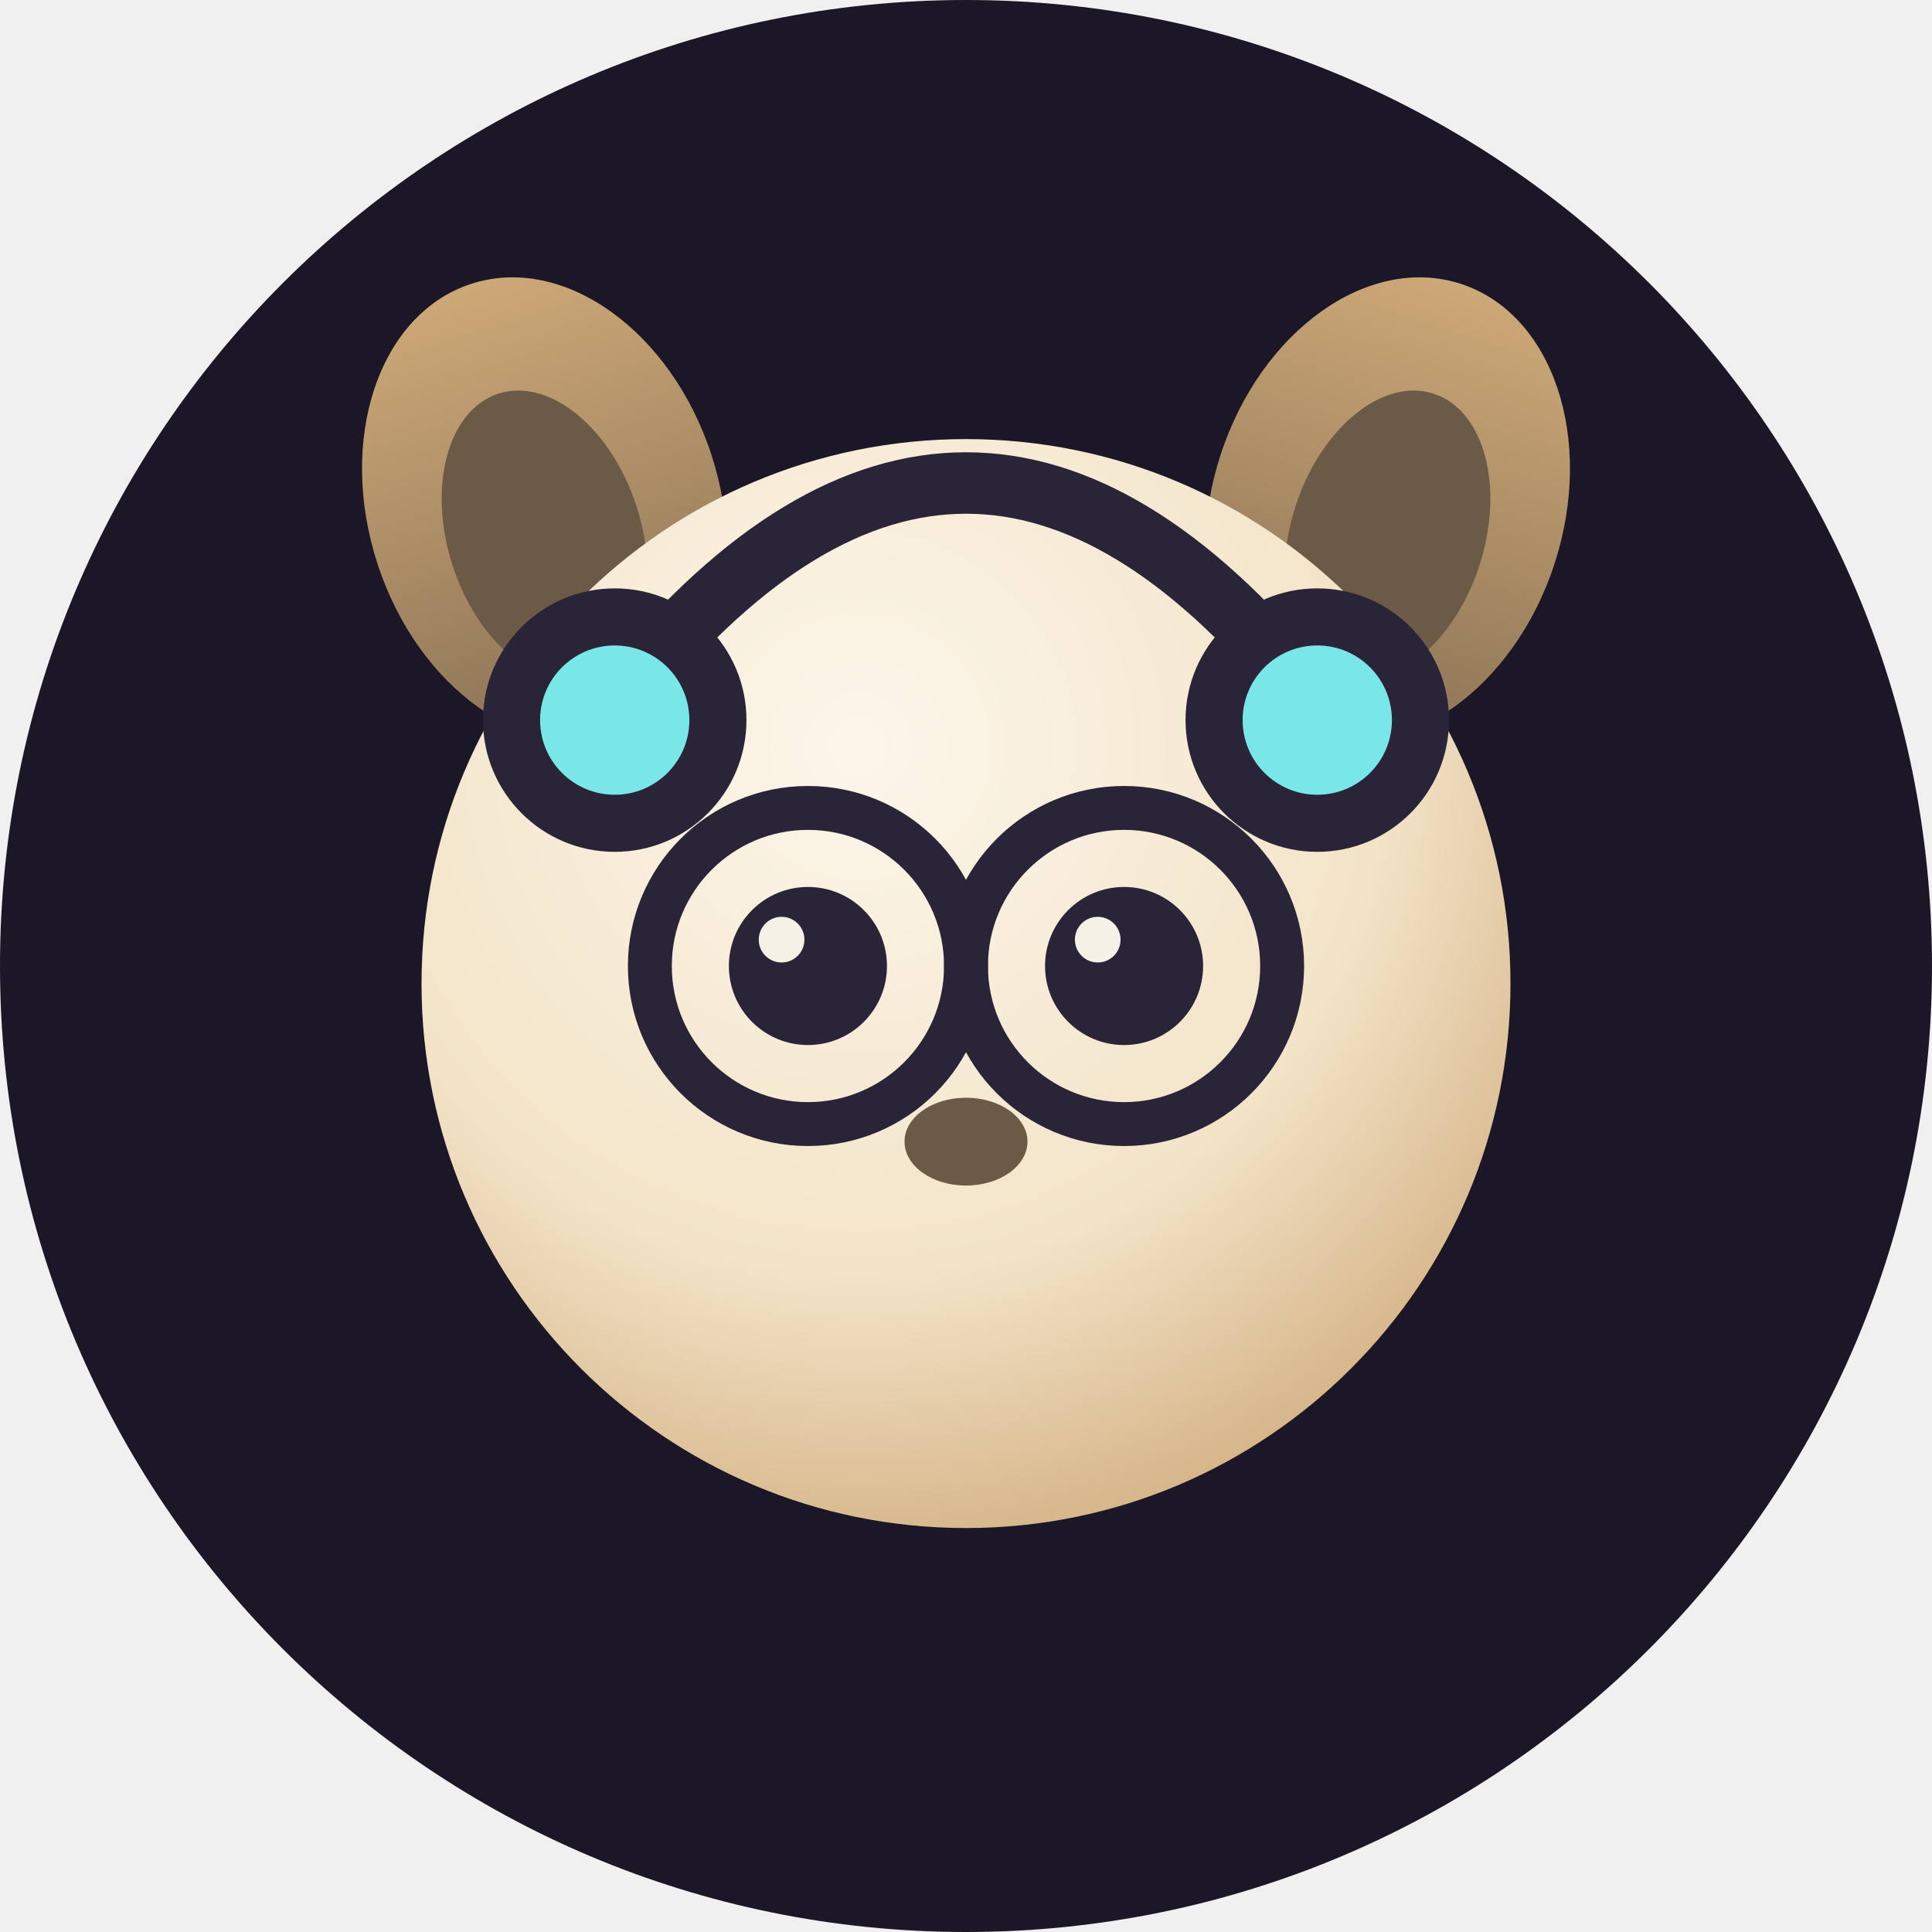
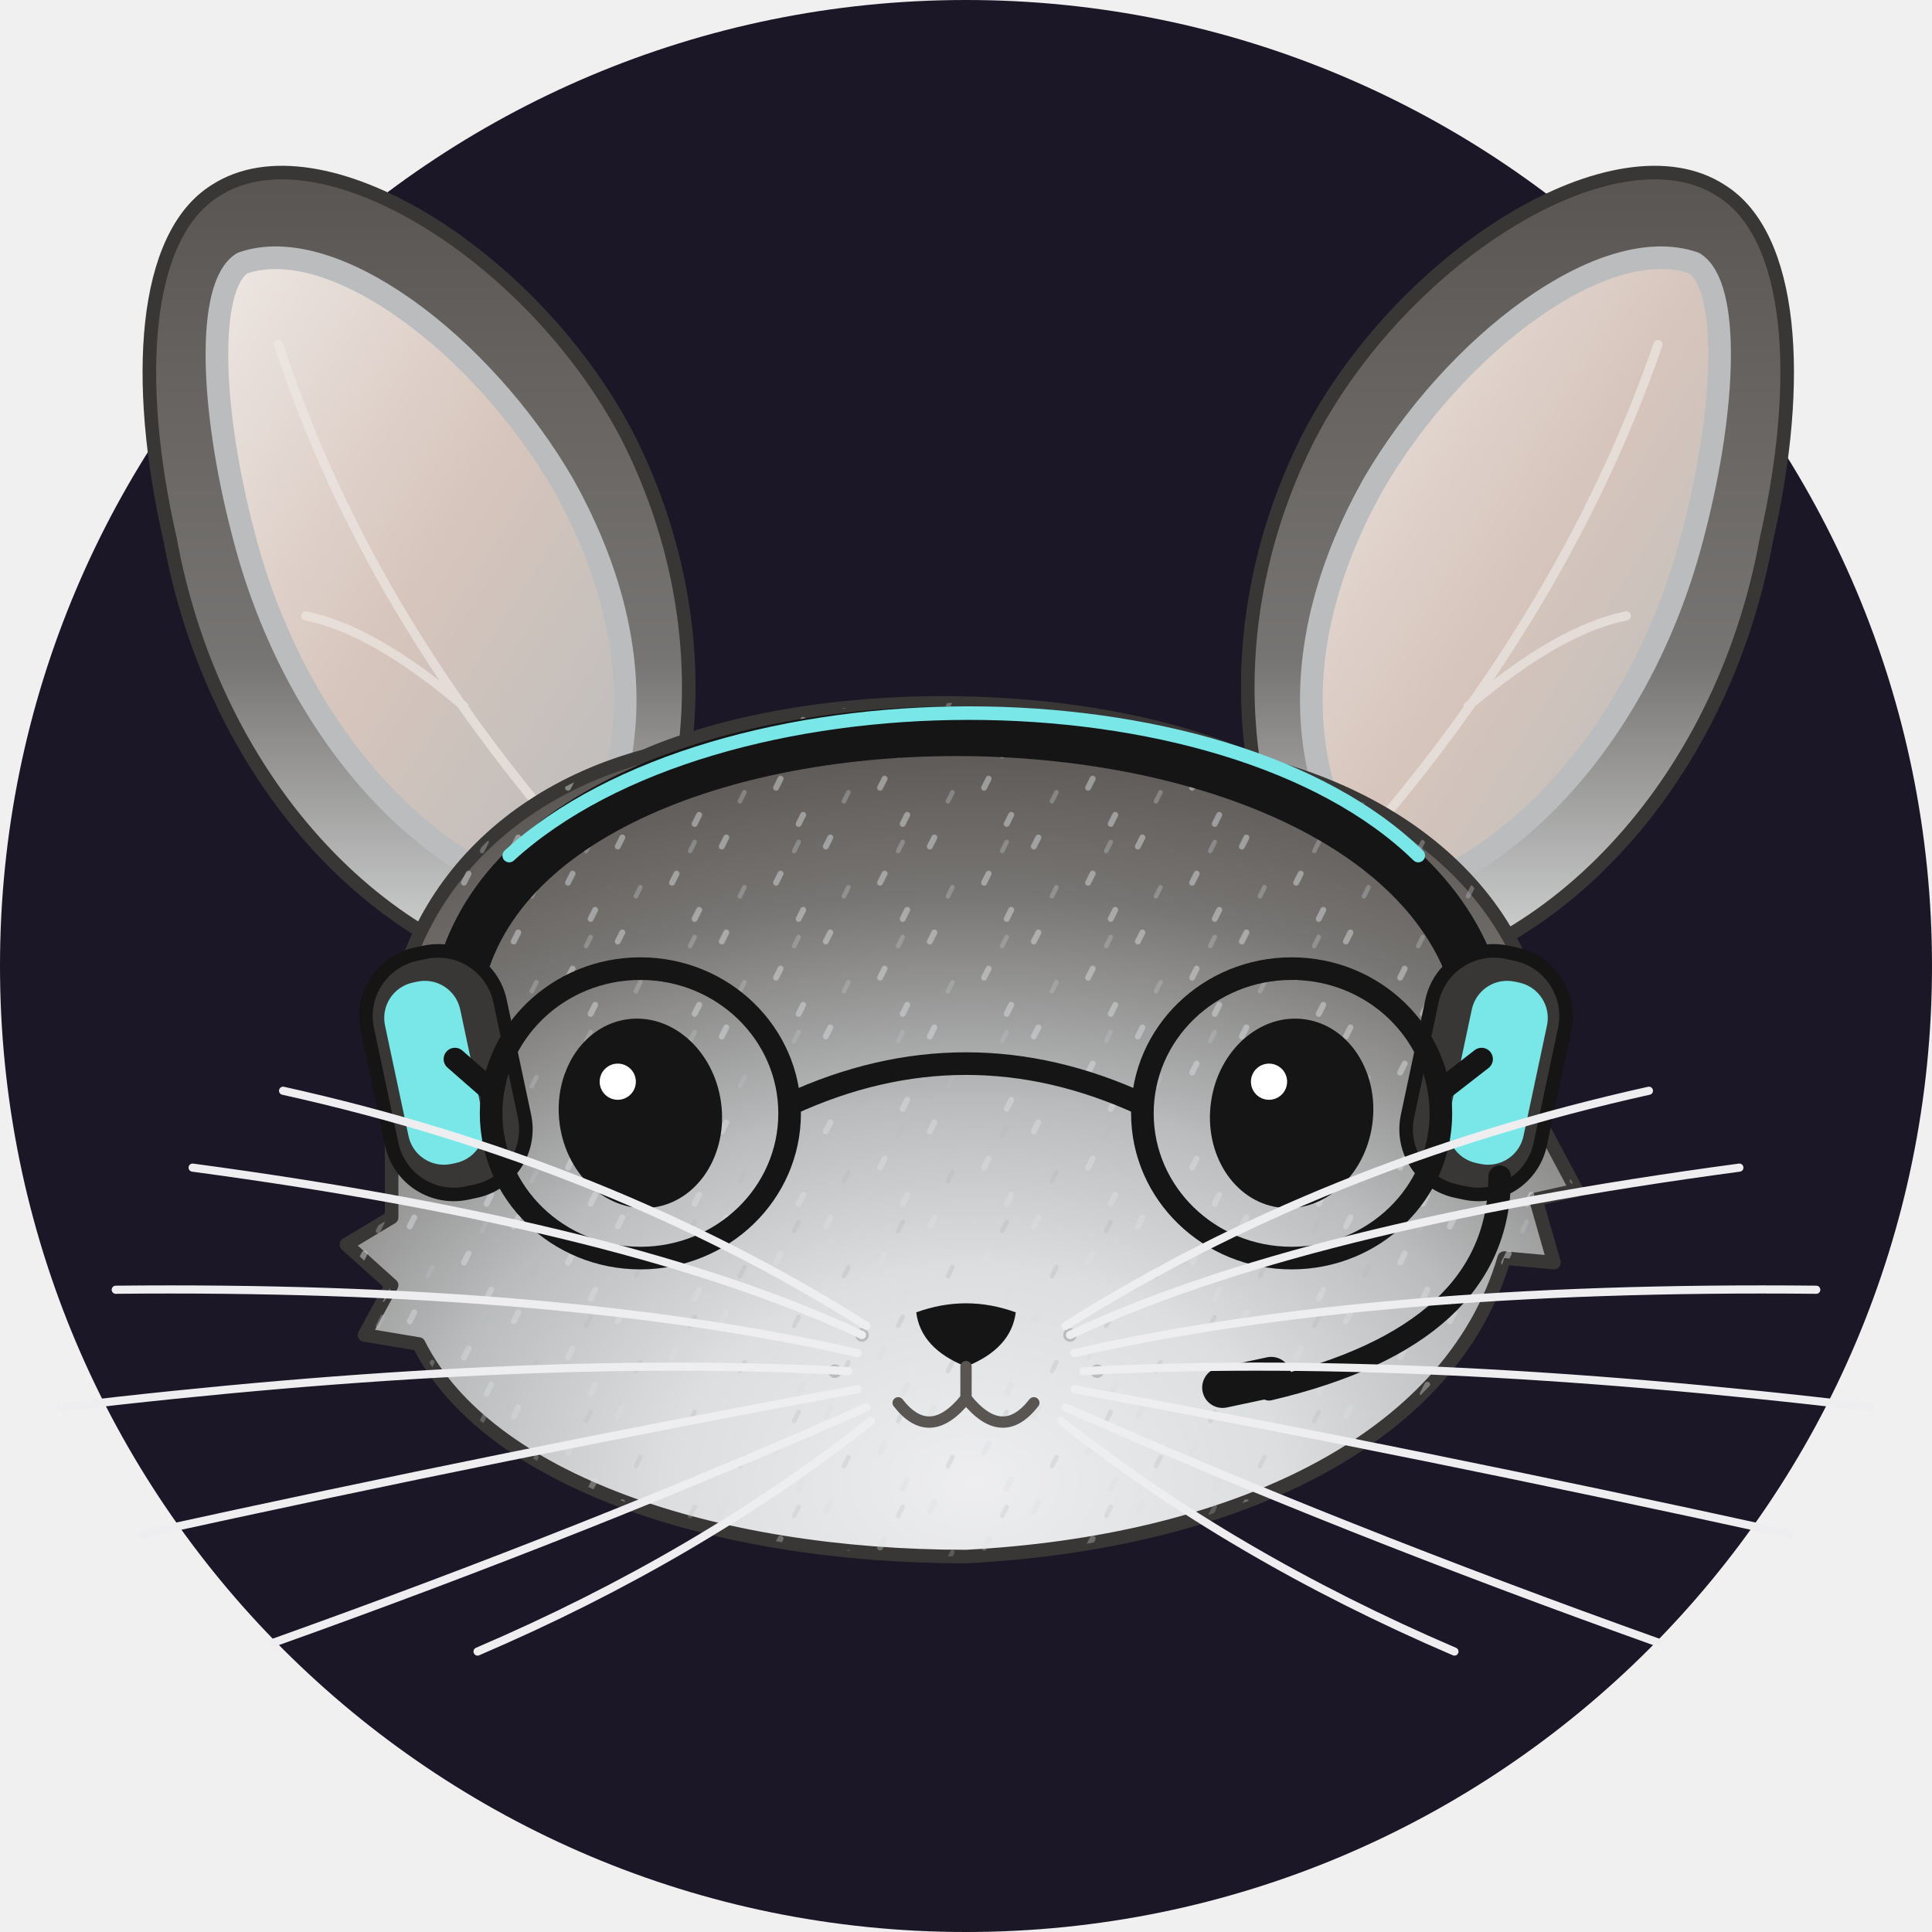
- <svg xmlns="http://www.w3.org/2000/svg" viewBox="0 0 220 220" width="220" height="220">
+ <svg xmlns="http://www.w3.org/2000/svg" viewBox="0 0 220 220" width="220" height="220" role="img" aria-labelledby="icon-title icon-desc">
  <defs>
-     <radialGradient id="furHeadIcon" cx="40%" cy="28%" r="75%">
-       <stop offset="0%" stop-color="#fcf6ea" />
-       <stop offset="65%" stop-color="#f3e4c8" />
-       <stop offset="100%" stop-color="#d6b589" />
+     <radialGradient id="i-bodyFur" cx="54%" cy="66%" r="65%">
+       <stop offset="0" stop-color="#eeeef0" />
+       <stop offset=".35" stop-color="#babcbd" />
+       <stop offset=".76" stop-color="#777573" />
+       <stop offset="1" stop-color="#595552" />
    </radialGradient>
-     <linearGradient id="earOuterIcon" x1="0%" y1="0%" x2="0%" y2="100%">
-       <stop offset="0%" stop-color="#cda877" />
-       <stop offset="100%" stop-color="#8a7255" />
+     <radialGradient id="i-headFur" cx="51%" cy="91%" r="88%">
+       <stop offset="0" stop-color="#eeeef0" />
+       <stop offset=".28" stop-color="#dcdedf" />
+       <stop offset=".5" stop-color="#babcbd" />
+       <stop offset=".78" stop-color="#777573" />
+       <stop offset="1" stop-color="#595552" />
+     </radialGradient>
+     <linearGradient id="i-earSkin" x1="0" y1="0" x2="1" y2="1">
+       <stop stop-color="#eee7e3" />
+       <stop offset=".5" stop-color="#d6c5bc" />
+       <stop offset="1" stop-color="#babcbd" />
    </linearGradient>
+     <linearGradient id="i-earRim" x1="0" y1="0" x2="0" y2="1">
+       <stop stop-color="#595552" />
+       <stop offset=".6" stop-color="#777573" />
+       <stop offset="1" stop-color="#dcdedf" />
+     </linearGradient>
+     <linearGradient id="i-tailFur" x1=".7" y1="1" x2=".2" y2="0">
+       <stop stop-color="#babcbd" />
+       <stop offset=".35" stop-color="#999a9a" />
+       <stop offset=".65" stop-color="#595552" />
+       <stop offset="1" stop-color="#151515" />
+     </linearGradient>
+     <pattern id="i-ticking" width="23" height="21" patternUnits="userSpaceOnUse">
+       <path d="m3 4 1-2 m11 10 1-2 m4 10 1-2" stroke="#dcdedf" stroke-width="1.3" stroke-linecap="round" opacity=".48" />
+       <path d="m7 15 1-2 m11-8 1-2" stroke="#babcbd" stroke-width="1" stroke-linecap="round" opacity=".4" />
+     </pattern>
+     <linearGradient id="i-tickFade" x1="0" y1="0" x2="0" y2="1">
+       <stop offset=".35" stop-color="white" />
+       <stop offset=".85" stop-color="black" />
+     </linearGradient>
+     <mask id="i-softTicks" maskUnits="userSpaceOnUse" x="110" y="150" width="300" height="380">
+       <rect x="110" y="150" width="300" height="380" fill="url(#i-tickFade)" />
+     </mask>
  </defs>
-   <circle cx="110" cy="110" r="110" fill="#1b1726" />
-   <ellipse cx="62" cy="58" rx="20" ry="27" fill="url(#earOuterIcon)" transform="rotate(-18 62 58)" />
-   <ellipse cx="62" cy="61" rx="11" ry="17" fill="#6b5a46" transform="rotate(-18 62 61)" />
-   <ellipse cx="158" cy="58" rx="20" ry="27" fill="url(#earOuterIcon)" transform="rotate(18 158 58)" />
-   <ellipse cx="158" cy="61" rx="11" ry="17" fill="#6b5a46" transform="rotate(18 158 61)" />
-   <circle cx="110" cy="112" r="62" fill="url(#furHeadIcon)" />
-   <path d="M 72 78 Q 110 32 148 78" fill="none" stroke="#2a2438" stroke-width="7" stroke-linecap="round" />
-   <circle cx="150" cy="82" r="15" fill="#2a2438" />
-   <circle cx="150" cy="82" r="8.5" fill="#79e6e8" />
-   <circle cx="70" cy="82" r="15" fill="#2a2438" />
-   <circle cx="70" cy="82" r="8.5" fill="#79e6e8" />
-   <circle cx="92" cy="110" r="18" fill="none" stroke="#2a2438" stroke-width="5" />
-   <circle cx="128" cy="110" r="18" fill="none" stroke="#2a2438" stroke-width="5" />
-   <path d="M 110 110 L 110 110" stroke="#2a2438" stroke-width="5" />
-   <path d="M 108 110 L 112 110" stroke="#2a2438" stroke-width="5" />
-   <circle cx="92" cy="110" r="9" fill="#2a2438" />
-   <circle cx="128" cy="110" r="9" fill="#2a2438" />
-   <circle cx="89" cy="107" r="2.6" fill="#f6f1e7" />
-   <circle cx="125" cy="107" r="2.6" fill="#f6f1e7" />
-   <ellipse cx="110" cy="130" rx="7" ry="5" fill="#6b5a46" />
+   <circle id="i-badge" cx="110" cy="110" r="110" fill="#1b1726" />
+   <g transform="translate(-25.96 -3) scale(.515)">
+     <g id="i-head">
+       <g id="i-ears" stroke="#383735" stroke-width="3" stroke-linejoin="round">
+         <path id="i-ear-left" d="M179 224 C137 220 98 180 88 125 C80 90 82 58 98 48 C121 33 168 62 189 102 C210 143 207 192 179 224Z" fill="url(#i-earRim)" />
+         <path d="M173 205 C144 198 115 167 104 123 C97 96 96 69 104 64 C124 57 157 82 175 113 C194 147 193 180 173 205Z" fill="url(#i-earSkin)" stroke="#babcbd" stroke-width="5" />
+         <path id="i-ear-right" d="M350 224 C392 220 431 180 441 125 C449 90 447 58 431 48 C408 33 361 62 340 102 C319 143 322 192 350 224Z" fill="url(#i-earRim)" />
+         <path d="M356 205 C385 198 414 167 425 123 C432 96 433 69 425 64 C405 57 372 82 354 113 C335 147 336 180 356 205Z" fill="url(#i-earSkin)" stroke="#babcbd" stroke-width="5" />
+       </g>
+       <g id="i-ear-folds" fill="none" stroke="#eee7e3" stroke-width="2" stroke-linecap="round" opacity=".7">
+         <path d="M172 187 Q130 137 112 82 M153 162 Q133 145 118 142 M356 187 Q398 137 417 82 M375 162 Q395 145 410 142" />
+       </g>
+       <path id="i-head-fur" d="M137 251 C133 213 156 183 193 173 C230 157 292 157 330 175 C372 186 397 217 391 254 L399 269 L390 271 L394 285 L383 284 C371 325 322 347 264 350 C208 350 158 333 143 303 L131 301 L137 290 L127 281 L137 275 Z" fill="url(#i-headFur)" stroke="#383735" stroke-width="3" stroke-linejoin="round" />
+       <path d="M137 251 C133 213 156 183 193 173 C230 157 292 157 330 175 C372 186 397 217 391 254 L399 269 L390 271 L394 285 L383 284 C371 325 322 347 264 350 C208 350 158 333 143 303 L131 301 L137 290 L127 281 L137 275 Z" fill="url(#i-ticking)" mask="url(#i-softTicks)" />
+       <g id="i-headset" fill="none" stroke-linecap="round">
+         <path d="M151 229 C159 147 363 147 378 229" stroke="#151515" stroke-width="11" />
+         <path d="M163 195 C209 153 321 153 364 195" stroke="#79e6e8" stroke-width="3" />
+         <rect x="134" y="216" width="30" height="54" rx="14" fill="#383735" stroke="#151515" stroke-width="3" transform="rotate(-12 149 243)" />
+         <rect x="138" y="222" width="17" height="41" rx="8" fill="#79e6e8" transform="rotate(-12 149 243)" />
+         <rect x="364" y="216" width="30" height="54" rx="14" fill="#383735" stroke="#151515" stroke-width="3" transform="rotate(12 379 243)" />
+         <rect x="373" y="222" width="17" height="41" rx="8" fill="#79e6e8" transform="rotate(12 379 243)" />
+         <path d="M382 266 Q382 301 331 313" stroke="#151515" stroke-width="5" />
+         <rect x="316" y="307" width="20" height="9" rx="4.5" fill="#151515" transform="rotate(-12 326 311)" />
+       </g>
+       <g id="i-eyes" fill="#151515">
+         <ellipse cx="192" cy="252" rx="18" ry="21" transform="rotate(-8 192 252)" />
+         <ellipse cx="336" cy="252" rx="18" ry="21" transform="rotate(8 336 252)" />
+         <circle cx="187" cy="245" r="4" fill="#ffffff" />
+         <circle cx="331" cy="245" r="4" fill="#ffffff" />
+       </g>
+       <g id="i-glasses" fill="none" stroke="#151515" stroke-width="5" stroke-linecap="round">
+         <ellipse cx="192" cy="252" rx="33" ry="32" />
+         <ellipse cx="336" cy="252" rx="33" ry="32" />
+         <path d="M225 250 Q264 232 303 250 M159 247 L151 240 M369 247 L378 240" />
+       </g>
+       <g id="i-muzzle">
+         <path d="M253 296 Q264 292 275 296 Q274 304 264 308 Q254 304 253 296Z" fill="#151515" />
+         <path d="M264 308 L264 315 M249 316 Q256 325 264 315 Q272 325 279 316" fill="none" stroke="#595552" stroke-width="2.5" stroke-linecap="round" />
+         <g fill="#babcbd">
+           <circle cx="241" cy="301" r="1.5" />
+           <circle cx="235" cy="309" r="1.5" />
+           <circle cx="287" cy="301" r="1.5" />
+           <circle cx="293" cy="309" r="1.5" />
+         </g>
+       </g>
+       <g id="i-whiskers" fill="none" stroke="#eeeef0" stroke-width="1.8" stroke-linecap="round">
+         <path d="M241 301 Q190 277 93 264 M240 305 Q174 290 76 291 M238 309 Q165 305 64 317 M240 313 Q164 327 82 345 M242 317 Q181 344 111 369 M242 299 Q185 263 113 247 M243 320 Q205 350 156 371" />
+         <path d="M287 301 Q338 277 435 264 M288 305 Q354 290 452 291 M290 309 Q363 305 464 317 M288 313 Q364 327 446 345 M286 317 Q347 344 417 369 M286 299 Q343 263 415 247 M285 320 Q323 350 372 371" />
+       </g>
+     </g>
+   </g>
</svg>
